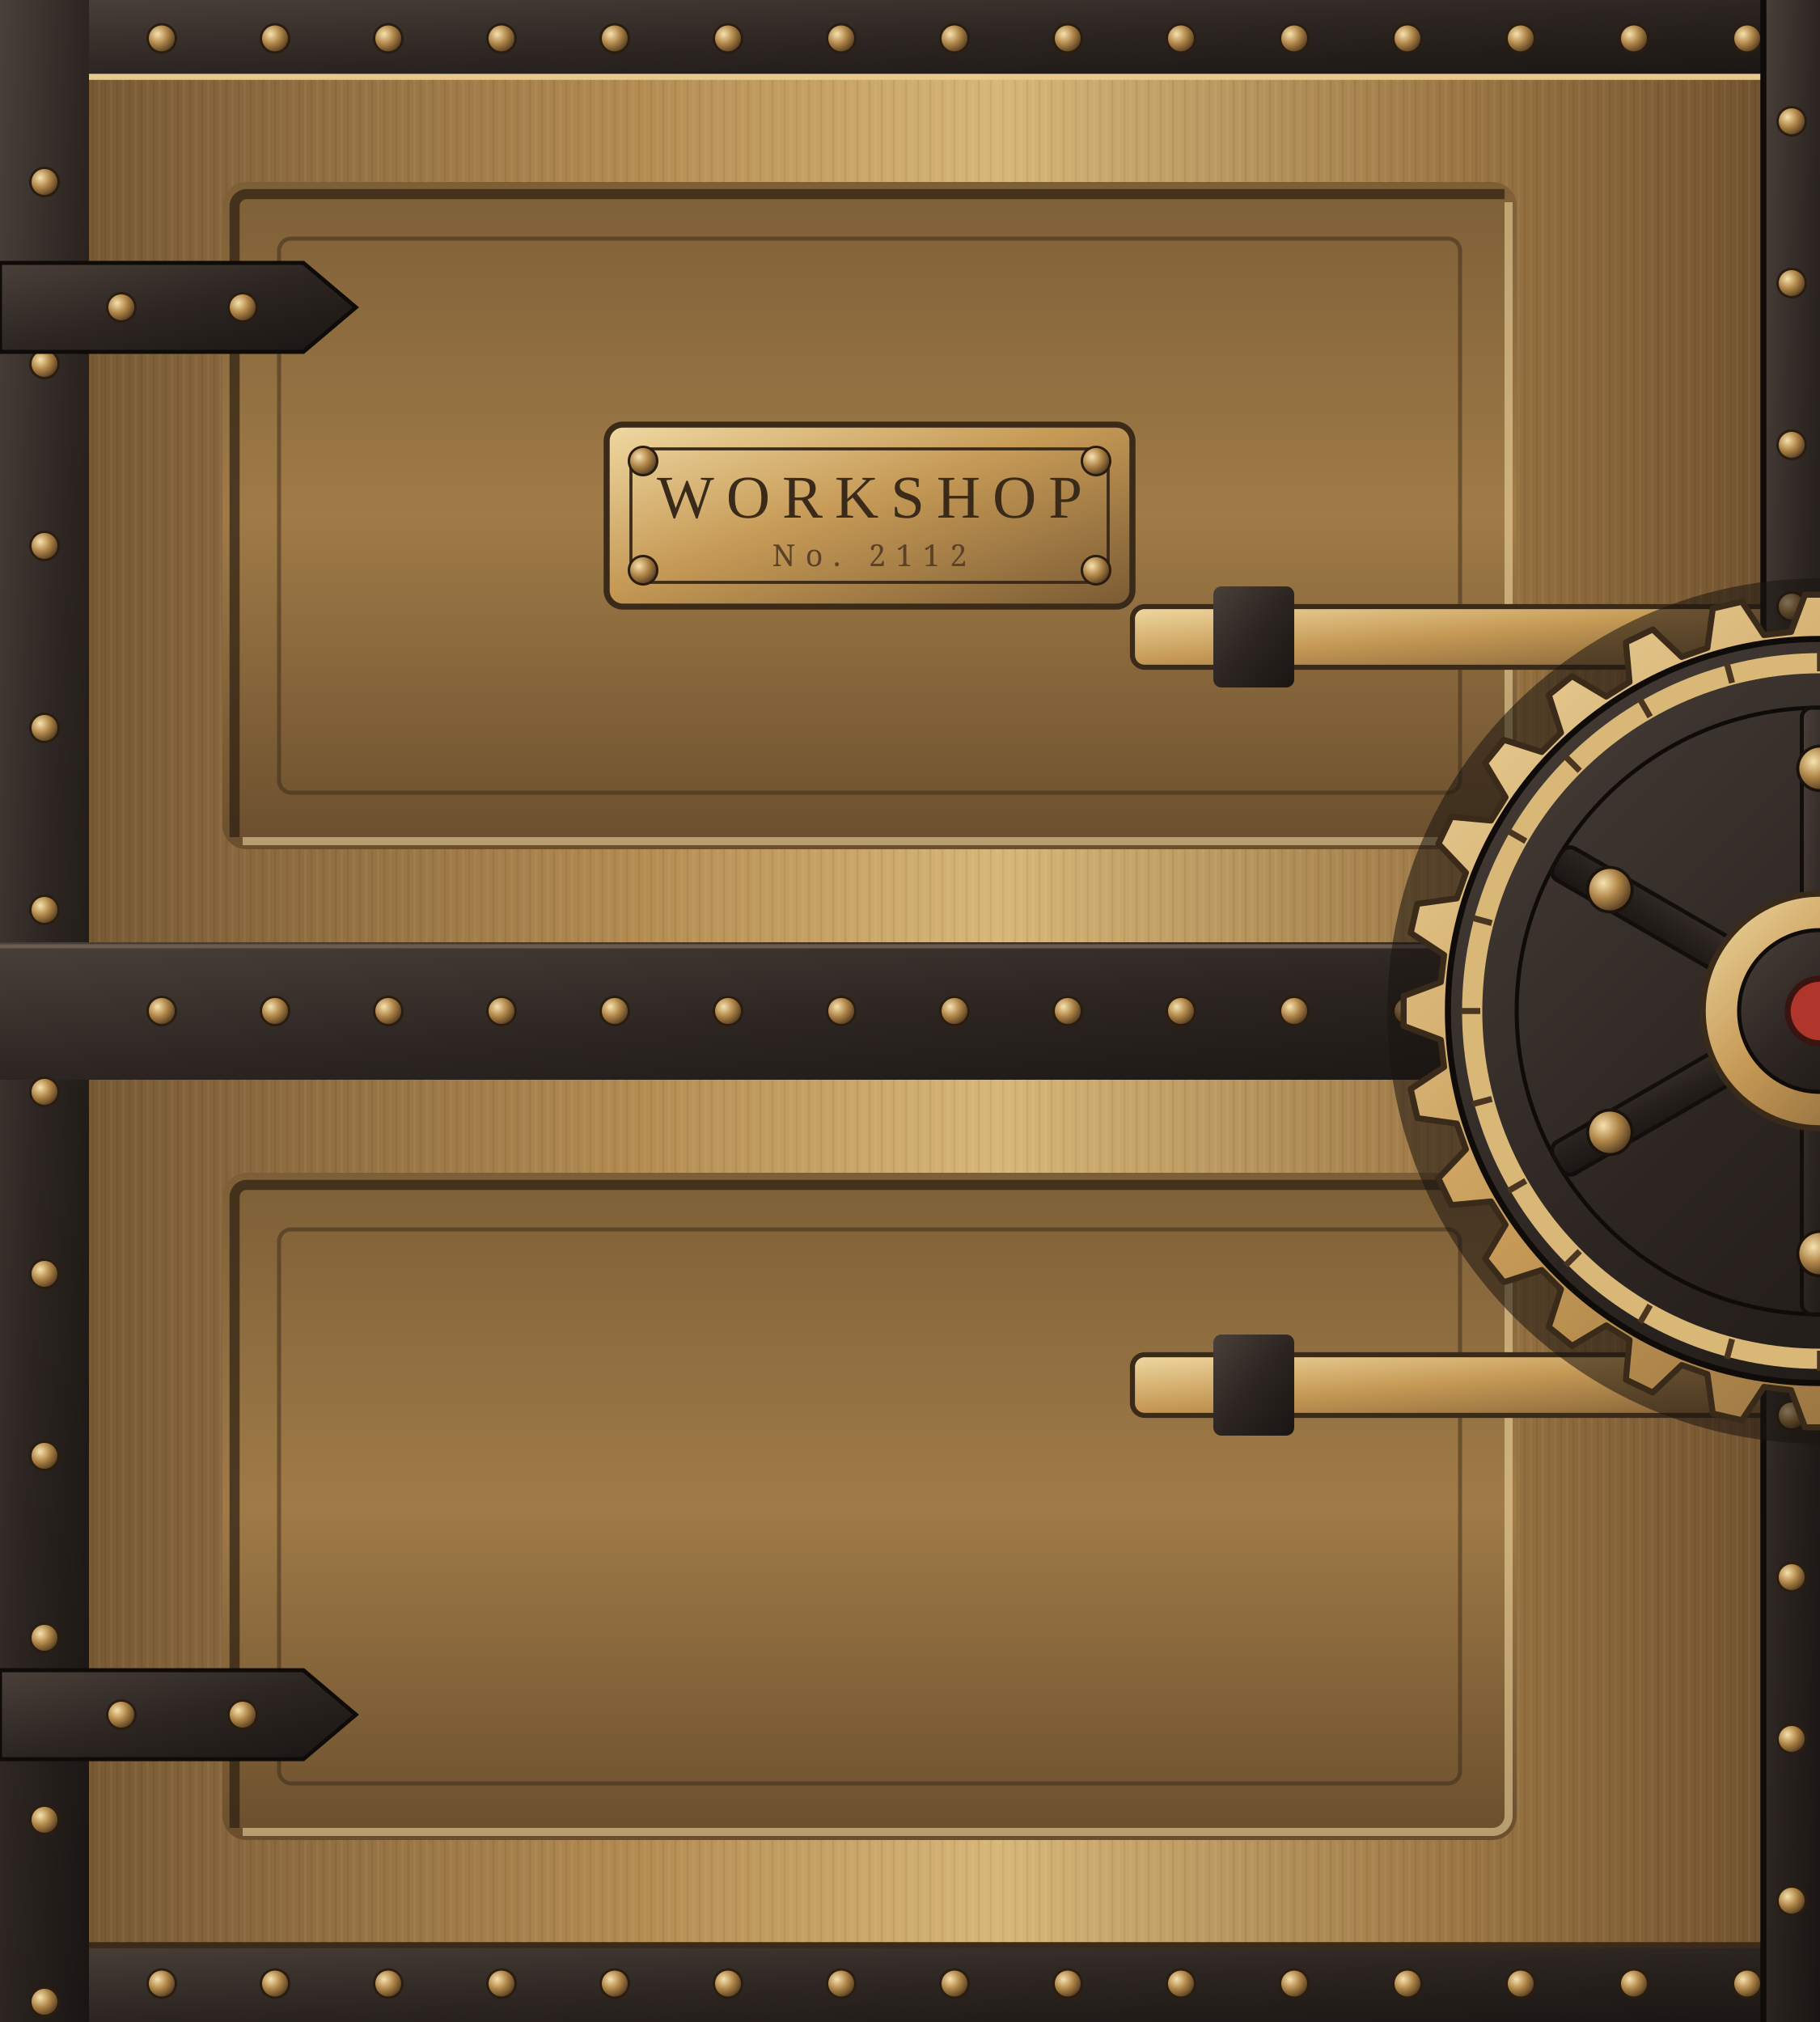
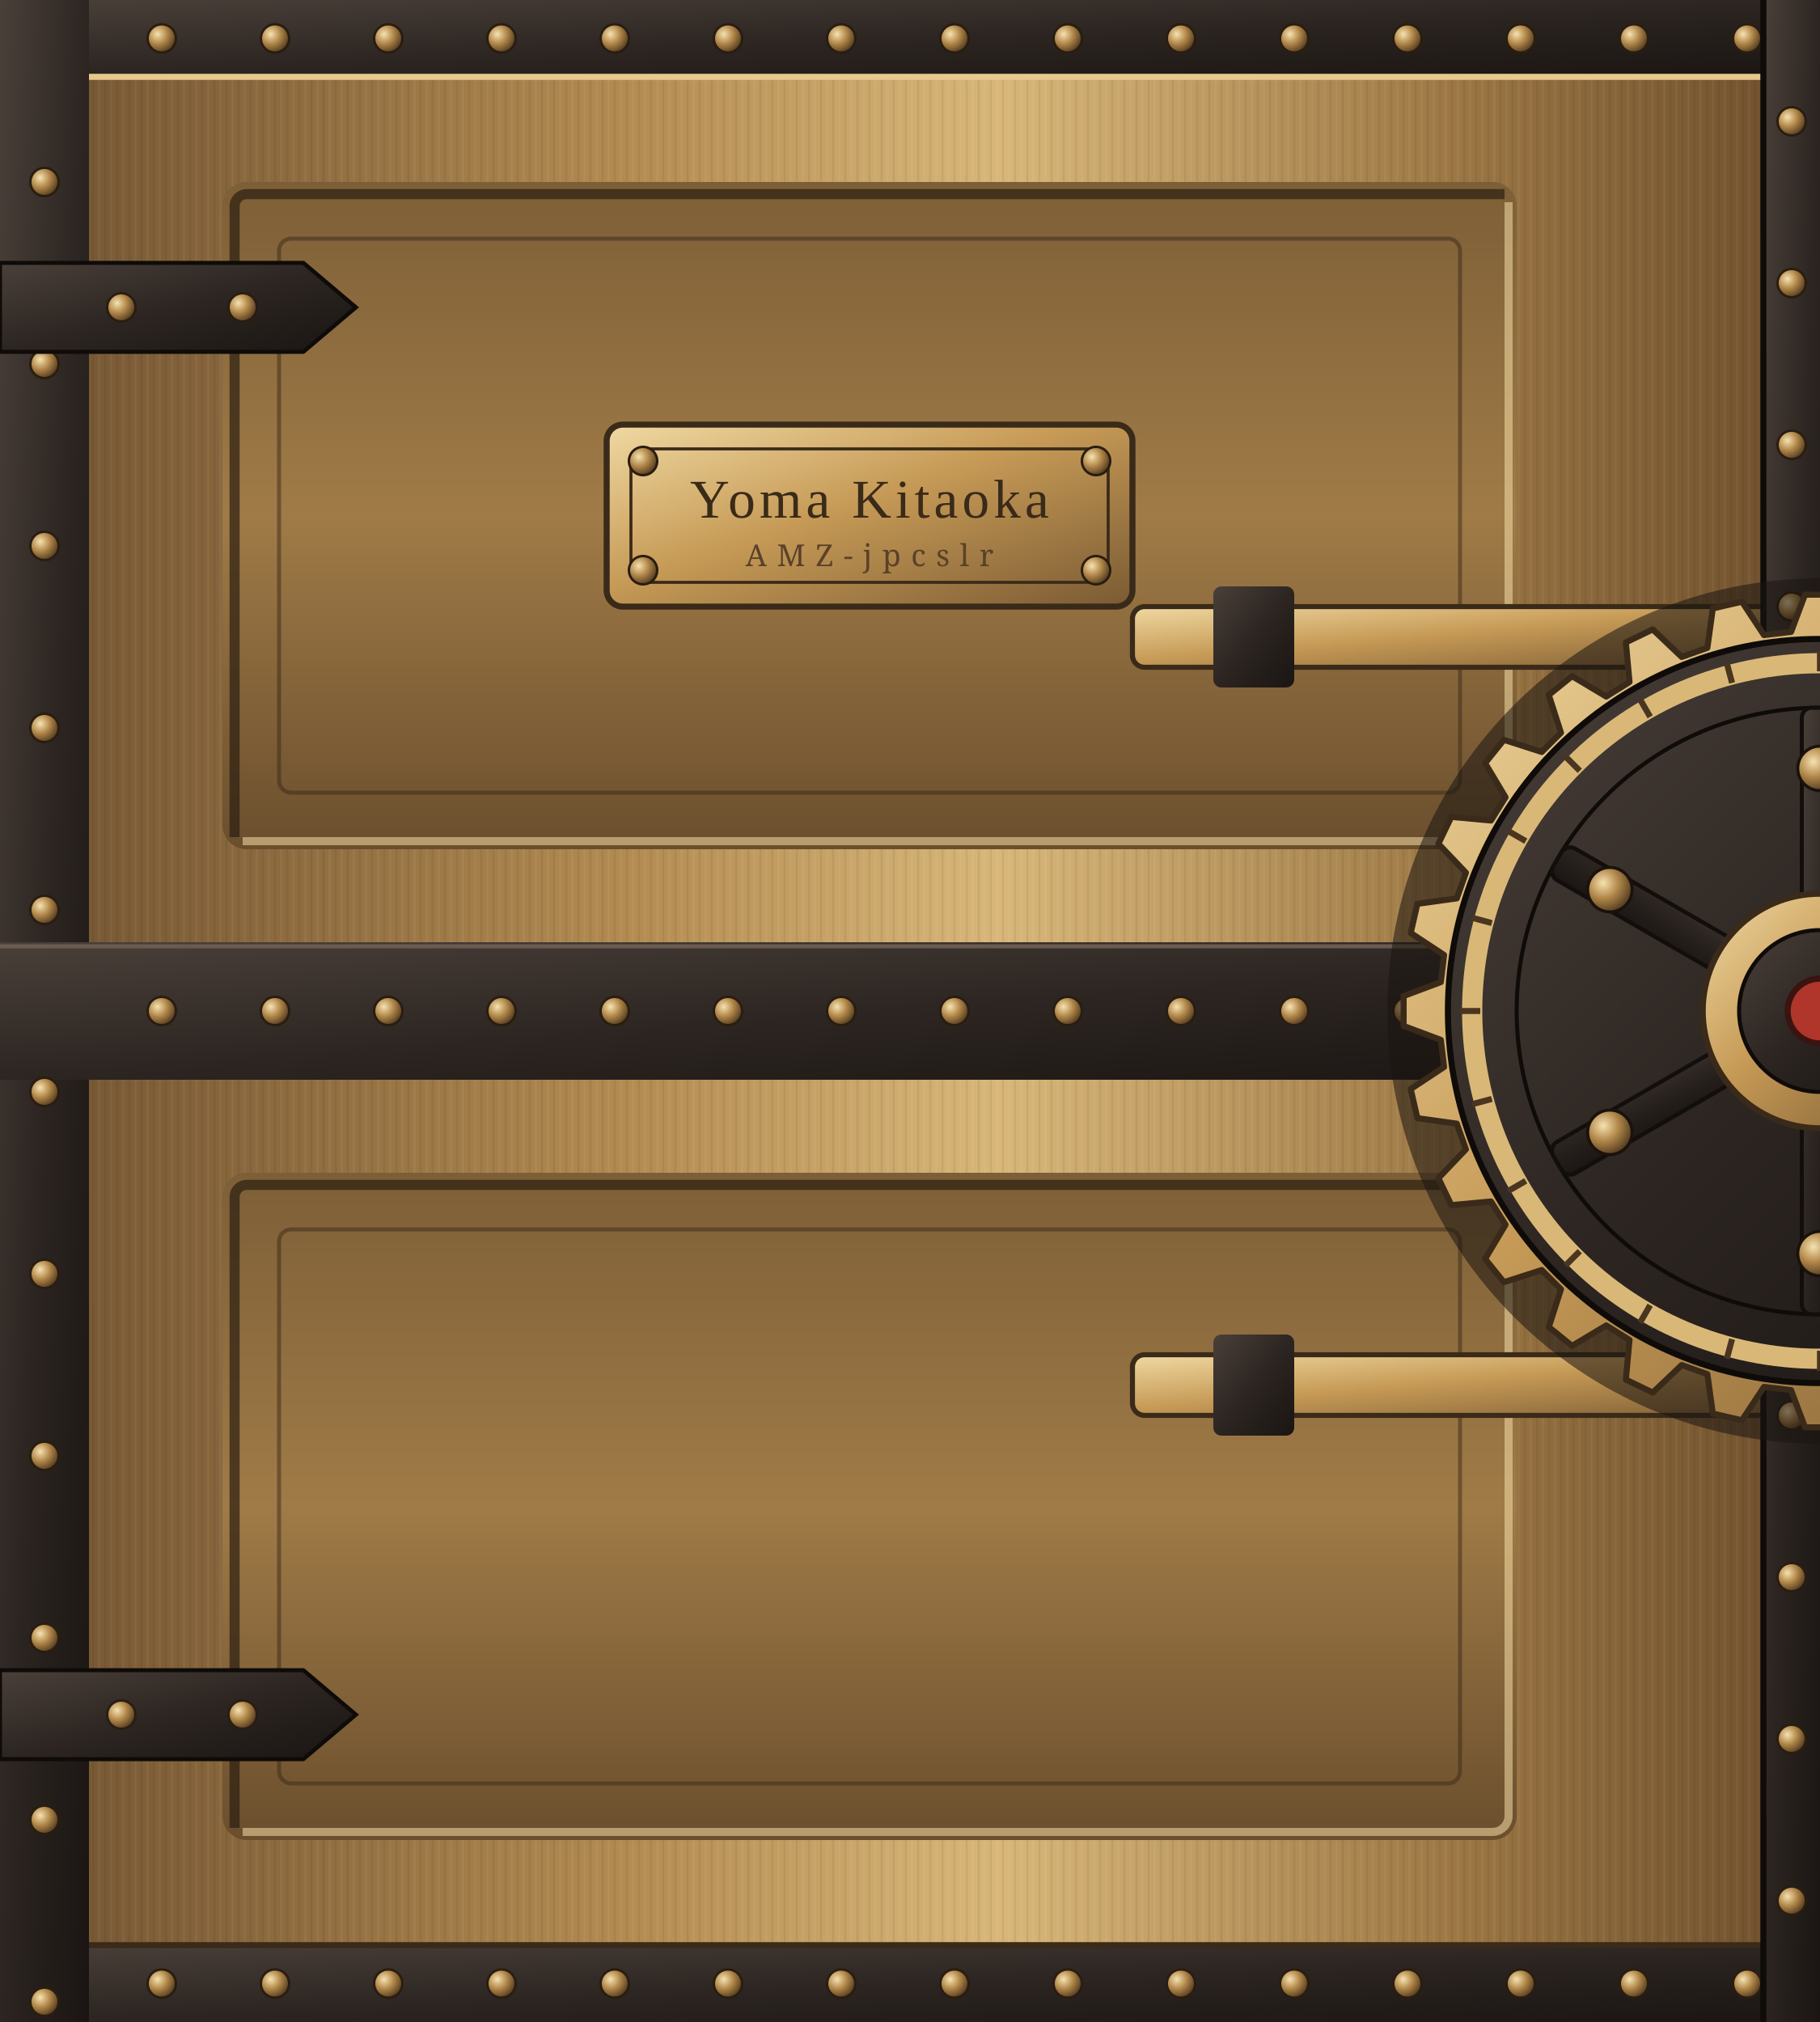
<svg xmlns="http://www.w3.org/2000/svg" viewBox="0 0 900 1000" preserveAspectRatio="xMaxYMid slice">
  <defs>
    <linearGradient id="plate" x1="0" y1="0" x2="1" y2="0">
      <stop offset="0" stop-color="#6e5130" />
      <stop offset=".35" stop-color="#b48c52" />
      <stop offset=".55" stop-color="#d8b779" />
      <stop offset=".8" stop-color="#9c7744" />
      <stop offset="1" stop-color="#6a4c2b" />
    </linearGradient>
    <linearGradient id="panel" x1="0" y1="0" x2="0" y2="1">
      <stop offset="0" stop-color="#7d5f37" />
      <stop offset=".5" stop-color="#a07b47" />
      <stop offset="1" stop-color="#6a4e2d" />
    </linearGradient>
    <linearGradient id="iron" x1="0" y1="0" x2="1" y2="1">
      <stop offset="0" stop-color="#4a403a" />
      <stop offset=".5" stop-color="#2c2521" />
      <stop offset="1" stop-color="#1a1513" />
    </linearGradient>
    <linearGradient id="brassRing" x1="0" y1="0" x2="1" y2="1">
      <stop offset="0" stop-color="#f0d9a2" />
      <stop offset=".45" stop-color="#c69a56" />
      <stop offset="1" stop-color="#7a5a33" />
    </linearGradient>
    <radialGradient id="rivet" cx=".35" cy=".35" r=".7">
      <stop offset="0" stop-color="#f6e2b0" />
      <stop offset=".5" stop-color="#b08648" />
      <stop offset="1" stop-color="#4f381f" />
    </radialGradient>
    <pattern id="brush" width="6" height="900" patternUnits="userSpaceOnUse">
      <rect width="6" height="900" fill="none" />
      <line x1="1" y1="0" x2="1" y2="900" stroke="#fff" stroke-opacity=".05" />
      <line x1="4" y1="0" x2="4" y2="900" stroke="#000" stroke-opacity=".06" />
    </pattern>
  </defs>
  <rect width="900" height="1000" fill="url(#plate)" />
  <rect width="900" height="1000" fill="url(#brush)" />
  <rect x="110" y="90" width="640" height="330" rx="12" fill="url(#panel)" />
  <path d="M116 414V102a6 6 0 0 1 6-6H744" fill="none" stroke="#2c1f12" stroke-width="5" stroke-opacity=".7" />
  <path d="M746 100V408a8 8 0 0 1-8 8H120" fill="none" stroke="#f3dca6" stroke-width="4" stroke-opacity=".55" />
  <rect x="138" y="118" width="584" height="274" rx="6" fill="none" stroke="#3a2a19" stroke-width="2" stroke-opacity=".5" />
  <rect x="110" y="580" width="640" height="330" rx="12" fill="url(#panel)" />
  <path d="M116 904V592a6 6 0 0 1 6-6H744" fill="none" stroke="#2c1f12" stroke-width="5" stroke-opacity=".7" />
  <path d="M746 590V898a8 8 0 0 1-8 8H120" fill="none" stroke="#f3dca6" stroke-width="4" stroke-opacity=".55" />
  <rect x="138" y="608" width="584" height="274" rx="6" fill="none" stroke="#3a2a19" stroke-width="2" stroke-opacity=".5" />
  <rect x="0" y="0" width="900" height="38" fill="url(#iron)" />
  <rect x="0" y="962" width="900" height="38" fill="url(#iron)" />
  <rect x="0" y="0" width="44" height="1000" fill="url(#iron)" />
  <line x1="44" y1="38" x2="900" y2="38" stroke="#e7c98d" stroke-width="3" />
  <line x1="44" y1="962" x2="900" y2="962" stroke="#3a2a19" stroke-width="3" />
  <rect x="0" y="466" width="900" height="68" fill="url(#iron)" />
  <line x1="0" y1="468" x2="900" y2="468" stroke="#6b5c52" stroke-width="2" />
  <circle cx="80" cy="19" r="7" fill="url(#rivet)" stroke="#2a1d10" stroke-width="1.2" />
  <circle cx="80" cy="981" r="7" fill="url(#rivet)" stroke="#2a1d10" stroke-width="1.2" />
  <circle cx="80" cy="500" r="7" fill="url(#rivet)" stroke="#2a1d10" stroke-width="1.2" />
  <circle cx="136" cy="19" r="7" fill="url(#rivet)" stroke="#2a1d10" stroke-width="1.2" />
  <circle cx="136" cy="981" r="7" fill="url(#rivet)" stroke="#2a1d10" stroke-width="1.2" />
  <circle cx="136" cy="500" r="7" fill="url(#rivet)" stroke="#2a1d10" stroke-width="1.2" />
  <circle cx="192" cy="19" r="7" fill="url(#rivet)" stroke="#2a1d10" stroke-width="1.2" />
  <circle cx="192" cy="981" r="7" fill="url(#rivet)" stroke="#2a1d10" stroke-width="1.2" />
  <circle cx="192" cy="500" r="7" fill="url(#rivet)" stroke="#2a1d10" stroke-width="1.2" />
  <circle cx="248" cy="19" r="7" fill="url(#rivet)" stroke="#2a1d10" stroke-width="1.2" />
  <circle cx="248" cy="981" r="7" fill="url(#rivet)" stroke="#2a1d10" stroke-width="1.2" />
  <circle cx="248" cy="500" r="7" fill="url(#rivet)" stroke="#2a1d10" stroke-width="1.2" />
  <circle cx="304" cy="19" r="7" fill="url(#rivet)" stroke="#2a1d10" stroke-width="1.2" />
  <circle cx="304" cy="981" r="7" fill="url(#rivet)" stroke="#2a1d10" stroke-width="1.2" />
  <circle cx="304" cy="500" r="7" fill="url(#rivet)" stroke="#2a1d10" stroke-width="1.2" />
  <circle cx="360" cy="19" r="7" fill="url(#rivet)" stroke="#2a1d10" stroke-width="1.2" />
  <circle cx="360" cy="981" r="7" fill="url(#rivet)" stroke="#2a1d10" stroke-width="1.2" />
  <circle cx="360" cy="500" r="7" fill="url(#rivet)" stroke="#2a1d10" stroke-width="1.2" />
  <circle cx="416" cy="19" r="7" fill="url(#rivet)" stroke="#2a1d10" stroke-width="1.2" />
  <circle cx="416" cy="981" r="7" fill="url(#rivet)" stroke="#2a1d10" stroke-width="1.2" />
  <circle cx="416" cy="500" r="7" fill="url(#rivet)" stroke="#2a1d10" stroke-width="1.2" />
  <circle cx="472" cy="19" r="7" fill="url(#rivet)" stroke="#2a1d10" stroke-width="1.2" />
  <circle cx="472" cy="981" r="7" fill="url(#rivet)" stroke="#2a1d10" stroke-width="1.2" />
  <circle cx="472" cy="500" r="7" fill="url(#rivet)" stroke="#2a1d10" stroke-width="1.2" />
  <circle cx="528" cy="19" r="7" fill="url(#rivet)" stroke="#2a1d10" stroke-width="1.2" />
  <circle cx="528" cy="981" r="7" fill="url(#rivet)" stroke="#2a1d10" stroke-width="1.2" />
  <circle cx="528" cy="500" r="7" fill="url(#rivet)" stroke="#2a1d10" stroke-width="1.2" />
  <circle cx="584" cy="19" r="7" fill="url(#rivet)" stroke="#2a1d10" stroke-width="1.2" />
  <circle cx="584" cy="981" r="7" fill="url(#rivet)" stroke="#2a1d10" stroke-width="1.2" />
  <circle cx="584" cy="500" r="7" fill="url(#rivet)" stroke="#2a1d10" stroke-width="1.2" />
  <circle cx="640" cy="19" r="7" fill="url(#rivet)" stroke="#2a1d10" stroke-width="1.2" />
  <circle cx="640" cy="981" r="7" fill="url(#rivet)" stroke="#2a1d10" stroke-width="1.2" />
  <circle cx="640" cy="500" r="7" fill="url(#rivet)" stroke="#2a1d10" stroke-width="1.2" />
  <circle cx="696" cy="19" r="7" fill="url(#rivet)" stroke="#2a1d10" stroke-width="1.2" />
  <circle cx="696" cy="981" r="7" fill="url(#rivet)" stroke="#2a1d10" stroke-width="1.2" />
  <circle cx="696" cy="500" r="7" fill="url(#rivet)" stroke="#2a1d10" stroke-width="1.2" />
  <circle cx="752" cy="19" r="7" fill="url(#rivet)" stroke="#2a1d10" stroke-width="1.2" />
  <circle cx="752" cy="981" r="7" fill="url(#rivet)" stroke="#2a1d10" stroke-width="1.2" />
  <circle cx="752" cy="500" r="7" fill="url(#rivet)" stroke="#2a1d10" stroke-width="1.2" />
  <circle cx="808" cy="19" r="7" fill="url(#rivet)" stroke="#2a1d10" stroke-width="1.2" />
  <circle cx="808" cy="981" r="7" fill="url(#rivet)" stroke="#2a1d10" stroke-width="1.2" />
  <circle cx="808" cy="500" r="7" fill="url(#rivet)" stroke="#2a1d10" stroke-width="1.2" />
  <circle cx="864" cy="19" r="7" fill="url(#rivet)" stroke="#2a1d10" stroke-width="1.2" />
  <circle cx="864" cy="981" r="7" fill="url(#rivet)" stroke="#2a1d10" stroke-width="1.2" />
  <circle cx="864" cy="500" r="7" fill="url(#rivet)" stroke="#2a1d10" stroke-width="1.2" />
  <circle cx="22" cy="90" r="7" fill="url(#rivet)" stroke="#2a1d10" stroke-width="1.2" />
  <circle cx="22" cy="180" r="7" fill="url(#rivet)" stroke="#2a1d10" stroke-width="1.2" />
  <circle cx="22" cy="270" r="7" fill="url(#rivet)" stroke="#2a1d10" stroke-width="1.2" />
  <circle cx="22" cy="360" r="7" fill="url(#rivet)" stroke="#2a1d10" stroke-width="1.2" />
  <circle cx="22" cy="450" r="7" fill="url(#rivet)" stroke="#2a1d10" stroke-width="1.2" />
  <circle cx="22" cy="540" r="7" fill="url(#rivet)" stroke="#2a1d10" stroke-width="1.2" />
  <circle cx="22" cy="630" r="7" fill="url(#rivet)" stroke="#2a1d10" stroke-width="1.2" />
  <circle cx="22" cy="720" r="7" fill="url(#rivet)" stroke="#2a1d10" stroke-width="1.2" />
  <circle cx="22" cy="810" r="7" fill="url(#rivet)" stroke="#2a1d10" stroke-width="1.2" />
  <circle cx="22" cy="900" r="7" fill="url(#rivet)" stroke="#2a1d10" stroke-width="1.2" />
  <circle cx="22" cy="990" r="7" fill="url(#rivet)" stroke="#2a1d10" stroke-width="1.2" />
  <g fill="url(#iron)" stroke="#0e0b09" stroke-width="2">
    <path d="M0 130h150l26 22-26 22H0z" />
    <path d="M0 826h150l26 22-26 22H0z" />
  </g>
  <circle cx="60" cy="152" r="7" fill="url(#rivet)" stroke="#2a1d10" stroke-width="1.2" />
  <circle cx="60" cy="848" r="7" fill="url(#rivet)" stroke="#2a1d10" stroke-width="1.2" />
  <circle cx="120" cy="152" r="7" fill="url(#rivet)" stroke="#2a1d10" stroke-width="1.2" />
  <circle cx="120" cy="848" r="7" fill="url(#rivet)" stroke="#2a1d10" stroke-width="1.2" />
  <rect x="300" y="210" width="260" height="90" rx="8" fill="url(#brassRing)" stroke="#3a2a19" stroke-width="3" />
  <rect x="312" y="222" width="236" height="66" rx="5" fill="none" stroke="#3a2a19" stroke-width="1.5" />
-   <text x="430" y="256" text-anchor="middle" font-family="Georgia, 'Times New Roman', serif" font-size="30" letter-spacing="6" fill="#3a2a19">WORKSHOP</text>
-   <text x="430" y="280" text-anchor="middle" font-family="Georgia, serif" font-size="15" letter-spacing="5" fill="#5b4128">No. 2112</text>
+   <text x="430" y="256" text-anchor="middle" font-family="Georgia, 'Times New Roman', serif" font-size="27" letter-spacing="2" fill="#3a2a19">Yoma Kitaoka</text>
+   <text x="430" y="280" text-anchor="middle" font-family="Georgia, serif" font-size="15" letter-spacing="5" fill="#5b4128">AMZ-jpcslr</text>
  <circle cx="318" cy="228" r="7" fill="url(#rivet)" stroke="#2a1d10" stroke-width="1.2" />
  <circle cx="318" cy="282" r="7" fill="url(#rivet)" stroke="#2a1d10" stroke-width="1.2" />
  <circle cx="542" cy="228" r="7" fill="url(#rivet)" stroke="#2a1d10" stroke-width="1.2" />
  <circle cx="542" cy="282" r="7" fill="url(#rivet)" stroke="#2a1d10" stroke-width="1.2" />
  <g>
    <rect x="560" y="300" width="340" height="30" rx="6" fill="url(#brassRing)" stroke="#3a2a19" stroke-width="2.5" />
    <rect x="560" y="670" width="340" height="30" rx="6" fill="url(#brassRing)" stroke="#3a2a19" stroke-width="2.5" />
    <rect x="600" y="290" width="40" height="50" rx="4" fill="url(#iron)" />
    <rect x="600" y="660" width="40" height="50" rx="4" fill="url(#iron)" />
  </g>
  <rect x="872" y="0" width="28" height="1000" fill="url(#iron)" />
  <line x1="872" y1="0" x2="872" y2="1000" stroke="#0e0b09" stroke-width="3" />
  <circle cx="886" cy="60" r="7" fill="url(#rivet)" stroke="#2a1d10" stroke-width="1.2" />
  <circle cx="886" cy="140" r="7" fill="url(#rivet)" stroke="#2a1d10" stroke-width="1.2" />
  <circle cx="886" cy="220" r="7" fill="url(#rivet)" stroke="#2a1d10" stroke-width="1.2" />
  <circle cx="886" cy="300" r="7" fill="url(#rivet)" stroke="#2a1d10" stroke-width="1.2" />
  <circle cx="886" cy="380" r="7" fill="url(#rivet)" stroke="#2a1d10" stroke-width="1.2" />
  <circle cx="886" cy="460" r="7" fill="url(#rivet)" stroke="#2a1d10" stroke-width="1.2" />
  <circle cx="886" cy="540" r="7" fill="url(#rivet)" stroke="#2a1d10" stroke-width="1.2" />
  <circle cx="886" cy="620" r="7" fill="url(#rivet)" stroke="#2a1d10" stroke-width="1.2" />
  <circle cx="886" cy="700" r="7" fill="url(#rivet)" stroke="#2a1d10" stroke-width="1.2" />
  <circle cx="886" cy="780" r="7" fill="url(#rivet)" stroke="#2a1d10" stroke-width="1.2" />
  <circle cx="886" cy="860" r="7" fill="url(#rivet)" stroke="#2a1d10" stroke-width="1.2" />
  <circle cx="886" cy="940" r="7" fill="url(#rivet)" stroke="#2a1d10" stroke-width="1.2" />
  <g>
    <circle cx="900" cy="500" r="214" fill="#1a1411" opacity=".55" />
    <path d="M1105.9 492.6L1105.9 507.4L1087.5 514.3L1085.9 527.7L1102.4 538.6L1099.1 553.0L1079.6 555.7L1075.1 568.4L1088.7 582.7L1082.3 596.0L1062.7 594.2L1055.5 605.7L1065.6 622.6L1056.3 634.1L1037.6 628.1L1028.1 637.6L1034.1 656.3L1022.6 665.6L1005.7 655.5L994.2 662.7L996.0 682.3L982.7 688.7L968.4 675.1L955.7 679.6L953.0 699.1L938.6 702.4L927.7 685.9L914.3 687.5L907.4 705.9L892.6 705.9L885.7 687.5L872.3 685.9L861.4 702.4L847.0 699.1L844.3 679.6L831.6 675.1L817.3 688.7L804.0 682.3L805.8 662.7L794.3 655.5L777.4 665.6L765.9 656.3L771.9 637.6L762.4 628.1L743.7 634.1L734.4 622.6L744.5 605.7L737.3 594.2L717.7 596.0L711.3 582.7L724.9 568.4L720.4 555.7L700.9 553.0L697.6 538.6L714.1 527.7L712.5 514.3L694.1 507.4L694.1 492.6L712.5 485.7L714.1 472.3L697.6 461.4L700.9 447.0L720.4 444.3L724.9 431.6L711.3 417.3L717.7 404.0L737.3 405.8L744.5 394.3L734.4 377.4L743.7 365.9L762.4 371.9L771.9 362.4L765.9 343.7L777.4 334.4L794.3 344.5L805.8 337.3L804.0 317.7L817.3 311.3L831.6 324.9L844.3 320.4L847.0 300.9L861.4 297.6L872.3 314.1L885.7 312.5L892.6 294.1L907.4 294.1L914.3 312.5L927.7 314.1L938.6 297.6L953.0 300.9L955.7 320.4L968.4 324.9L982.7 311.3L996.0 317.7L994.2 337.3L1005.7 344.5L1022.6 334.4L1034.1 343.7L1028.1 362.4L1037.6 371.9L1056.3 365.9L1065.6 377.4L1055.5 394.3L1062.7 405.8L1082.3 404.0L1088.7 417.3L1075.1 431.6L1079.6 444.3L1099.1 447.0L1102.4 461.4L1085.9 472.3L1087.5 485.7Z" fill="url(#brassRing)" stroke="#3a2a19" stroke-width="3" stroke-linejoin="round" />
    <circle cx="900" cy="500" r="184" fill="url(#iron)" stroke="#0e0b09" stroke-width="3" />
    <circle cx="900" cy="500" r="172" fill="none" stroke="#d9b877" stroke-width="10" />
    <line x1="900" y1="332" x2="900" y2="322" stroke="#4a3520" stroke-width="3" transform="rotate(0 900 500)" />
    <line x1="900" y1="332" x2="900" y2="322" stroke="#4a3520" stroke-width="3" transform="rotate(15 900 500)" />
    <line x1="900" y1="332" x2="900" y2="322" stroke="#4a3520" stroke-width="3" transform="rotate(30 900 500)" />
    <line x1="900" y1="332" x2="900" y2="322" stroke="#4a3520" stroke-width="3" transform="rotate(45 900 500)" />
    <line x1="900" y1="332" x2="900" y2="322" stroke="#4a3520" stroke-width="3" transform="rotate(60 900 500)" />
    <line x1="900" y1="332" x2="900" y2="322" stroke="#4a3520" stroke-width="3" transform="rotate(75 900 500)" />
    <line x1="900" y1="332" x2="900" y2="322" stroke="#4a3520" stroke-width="3" transform="rotate(90 900 500)" />
    <line x1="900" y1="332" x2="900" y2="322" stroke="#4a3520" stroke-width="3" transform="rotate(105 900 500)" />
    <line x1="900" y1="332" x2="900" y2="322" stroke="#4a3520" stroke-width="3" transform="rotate(120 900 500)" />
    <line x1="900" y1="332" x2="900" y2="322" stroke="#4a3520" stroke-width="3" transform="rotate(135 900 500)" />
    <line x1="900" y1="332" x2="900" y2="322" stroke="#4a3520" stroke-width="3" transform="rotate(150 900 500)" />
    <line x1="900" y1="332" x2="900" y2="322" stroke="#4a3520" stroke-width="3" transform="rotate(165 900 500)" />
    <line x1="900" y1="332" x2="900" y2="322" stroke="#4a3520" stroke-width="3" transform="rotate(180 900 500)" />
    <line x1="900" y1="332" x2="900" y2="322" stroke="#4a3520" stroke-width="3" transform="rotate(195 900 500)" />
    <line x1="900" y1="332" x2="900" y2="322" stroke="#4a3520" stroke-width="3" transform="rotate(210 900 500)" />
    <line x1="900" y1="332" x2="900" y2="322" stroke="#4a3520" stroke-width="3" transform="rotate(225 900 500)" />
    <line x1="900" y1="332" x2="900" y2="322" stroke="#4a3520" stroke-width="3" transform="rotate(240 900 500)" />
    <line x1="900" y1="332" x2="900" y2="322" stroke="#4a3520" stroke-width="3" transform="rotate(255 900 500)" />
    <line x1="900" y1="332" x2="900" y2="322" stroke="#4a3520" stroke-width="3" transform="rotate(270 900 500)" />
    <line x1="900" y1="332" x2="900" y2="322" stroke="#4a3520" stroke-width="3" transform="rotate(285 900 500)" />
    <line x1="900" y1="332" x2="900" y2="322" stroke="#4a3520" stroke-width="3" transform="rotate(300 900 500)" />
    <line x1="900" y1="332" x2="900" y2="322" stroke="#4a3520" stroke-width="3" transform="rotate(315 900 500)" />
    <line x1="900" y1="332" x2="900" y2="322" stroke="#4a3520" stroke-width="3" transform="rotate(330 900 500)" />
    <line x1="900" y1="332" x2="900" y2="322" stroke="#4a3520" stroke-width="3" transform="rotate(345 900 500)" />
    <circle cx="900" cy="500" r="150" fill="none" stroke="#0e0b09" stroke-width="2" />
    <rect x="891" y="350" width="18" height="300" rx="5" fill="url(#iron)" stroke="#120e0b" stroke-width="2" transform="rotate(0 900 500)" />
    <rect x="891" y="350" width="18" height="300" rx="5" fill="url(#iron)" stroke="#120e0b" stroke-width="2" transform="rotate(60 900 500)" />
    <rect x="891" y="350" width="18" height="300" rx="5" fill="url(#iron)" stroke="#120e0b" stroke-width="2" transform="rotate(120 900 500)" />
    <circle cx="900" cy="500" r="58" fill="url(#brassRing)" stroke="#3a2a19" stroke-width="3" />
    <circle cx="900" cy="500" r="40" fill="url(#iron)" stroke="#0e0b09" stroke-width="2" />
    <circle cx="900" cy="500" r="16" fill="#b0352a" stroke="#3a1410" stroke-width="3" />
    <circle cx="1003.9" cy="560.0" r="11" fill="url(#rivet)" stroke="#1a120b" stroke-width="1.5" />
    <circle cx="900.0" cy="620.0" r="11" fill="url(#rivet)" stroke="#1a120b" stroke-width="1.5" />
    <circle cx="796.1" cy="560.0" r="11" fill="url(#rivet)" stroke="#1a120b" stroke-width="1.5" />
    <circle cx="796.1" cy="440.0" r="11" fill="url(#rivet)" stroke="#1a120b" stroke-width="1.5" />
    <circle cx="900.0" cy="380.0" r="11" fill="url(#rivet)" stroke="#1a120b" stroke-width="1.5" />
    <circle cx="1003.9" cy="440.0" r="11" fill="url(#rivet)" stroke="#1a120b" stroke-width="1.5" />
  </g>
</svg>
